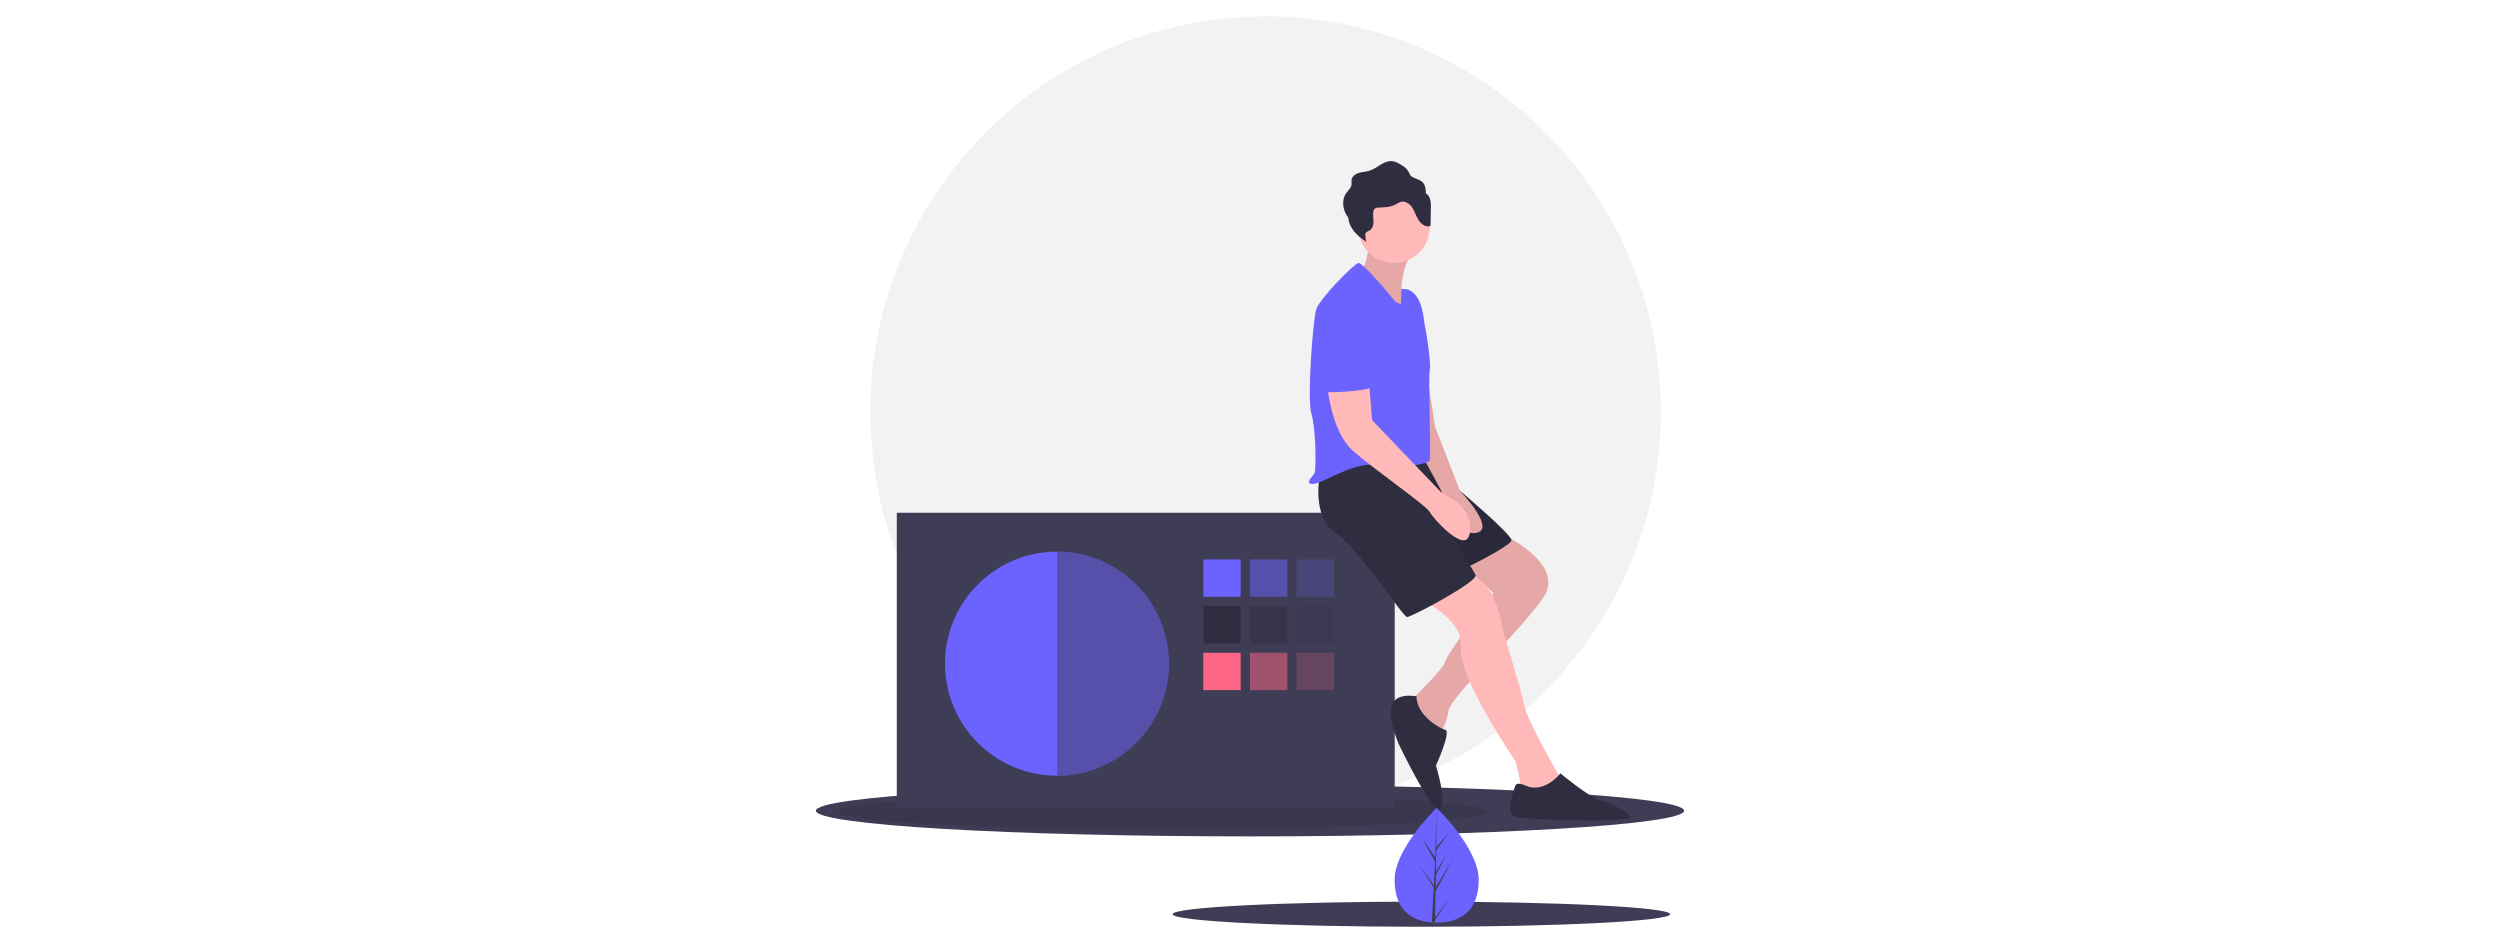
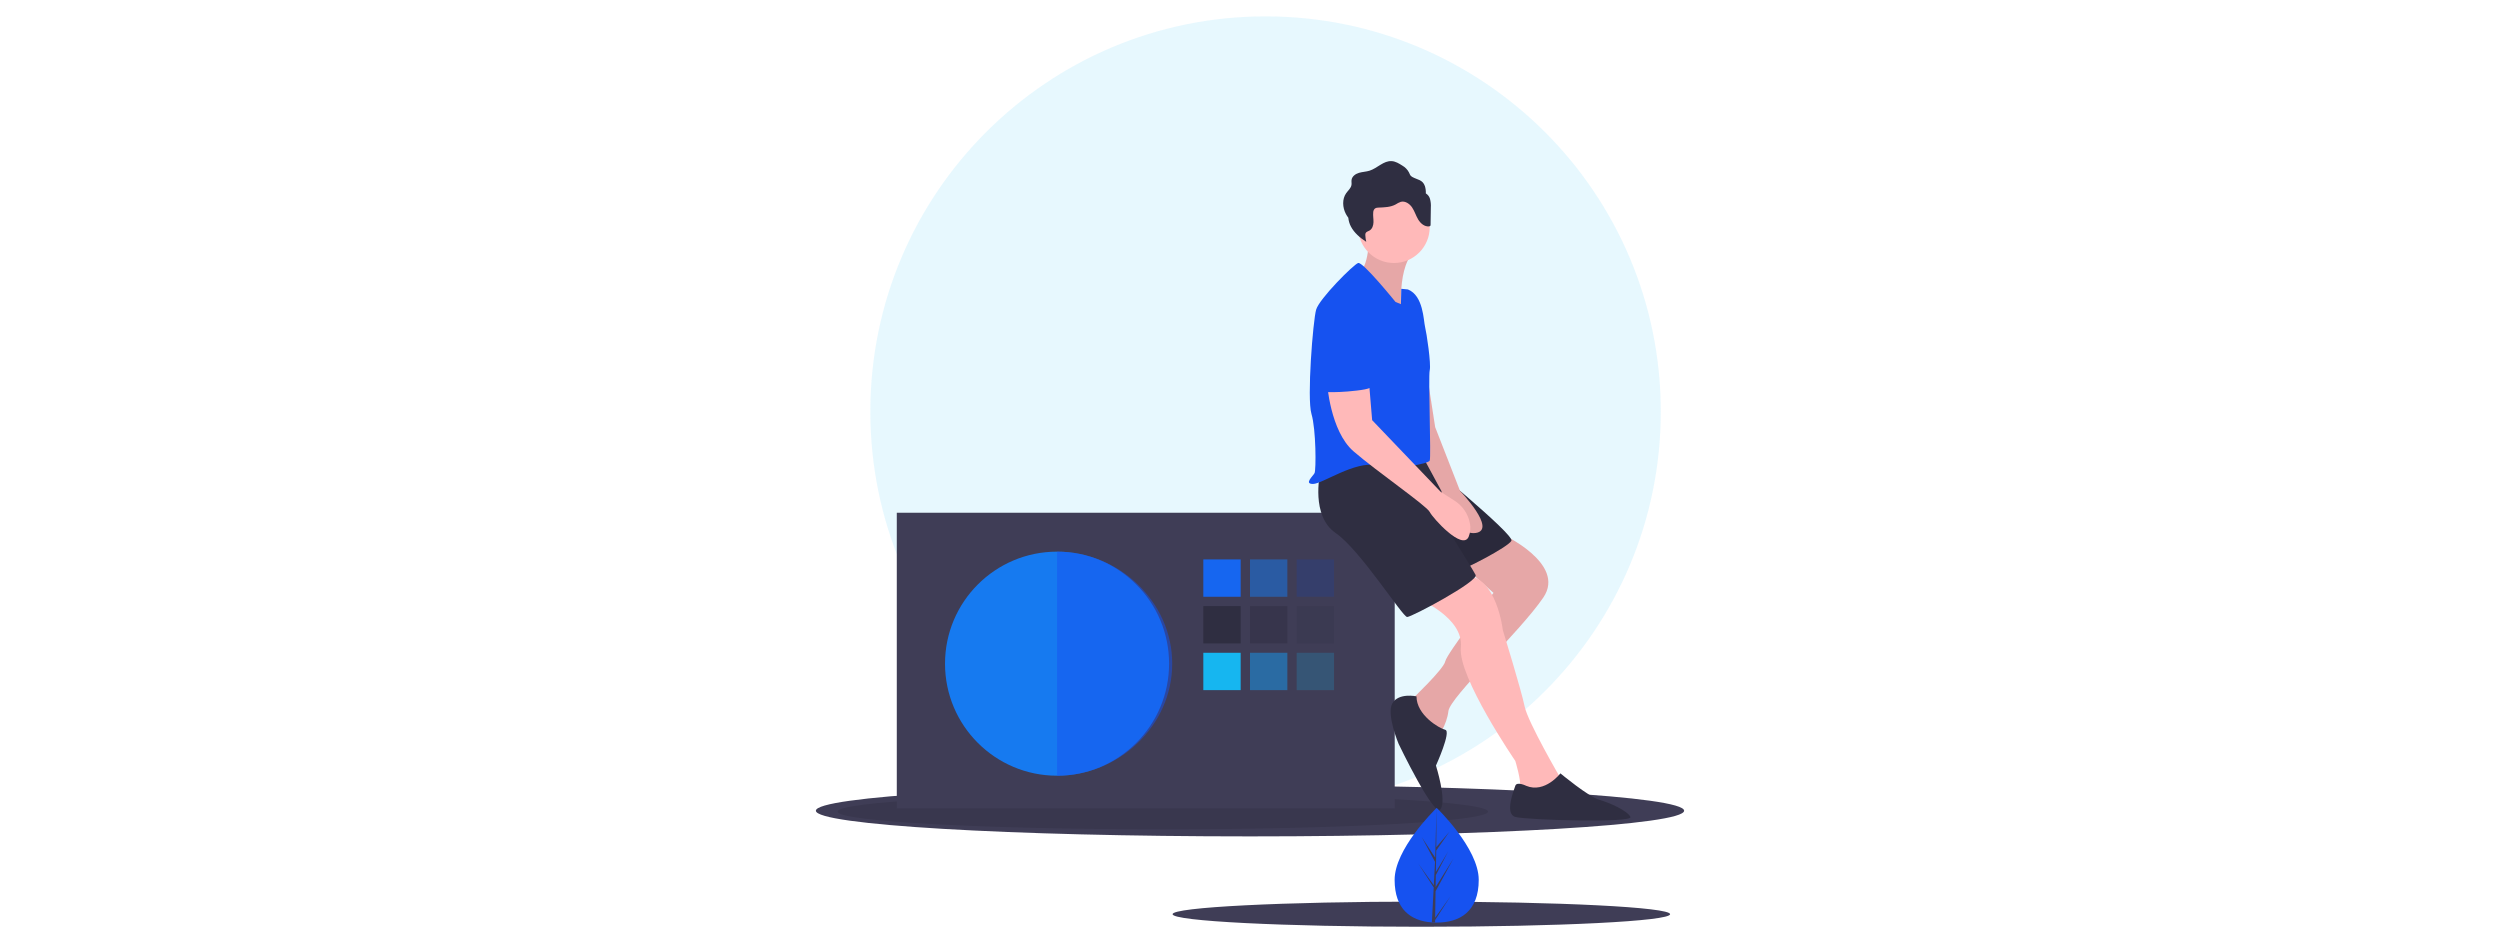
<svg xmlns="http://www.w3.org/2000/svg" xmlns:xlink="http://www.w3.org/1999/xlink" id="ea878d0f-c60d-4637-874b-f3bcf7dfa137" data-name="Layer 1" width="1200" height="452.708" viewBox="0 0 1200 452.708" version="1.1">
  <defs id="defs113">
    <linearGradient id="bb74ba87-0e24-4c9d-a373-e17481b146a7" x1="345.7" y1="823.95" x2="345.7" y2="606.19" gradientTransform="translate(636.4)" gradientUnits="userSpaceOnUse">
      <stop offset="0" stop-color="gray" stop-opacity="0.25" id="stop2" />
      <stop offset="0.54" stop-color="gray" stop-opacity="0.12" id="stop4" />
      <stop offset="1" stop-color="gray" stop-opacity="0.1" id="stop6" />
    </linearGradient>
    <linearGradient id="9ace95f1-7a40-47d7-848c-20f8f7c52f52" x1="-254.27" y1="469.69" x2="-254.27" y2="232.12" gradientTransform="rotate(-2.2,1080.659,-27397.33)" xlink:href="#bb74ba87-0e24-4c9d-a373-e17481b146a7" />
+     <linearGradient id="9ace95f1-7a40-47d7-848c-20f8f7c52f52-2" x1="-254.27" y1="469.69" x2="-254.27" y2="232.12" gradientTransform="matrix(0.7918985,-0.03042168,0.03042168,0.7918985,808.6358,-0.19812)" xlink:href="#bb74ba87-0e24-4c9d-a373-e17481b146a7" />
  </defs>
-   <g transform="matrix(0.7468813,0,0,0.7468813,-29.47601,-77.28343)" id="g192" style="stroke-width:1.339">
-     <circle style="fill:#f2f2f2;stroke-width:1.339" id="circle4" r="254" cy="367.999" cx="852.806" />
-     <ellipse style="fill:#3f3d56;stroke-width:1.339" id="ellipse14" ry="16.5" rx="279" cy="624.5" cx="842.806" />
-     <ellipse style="opacity:0.1;stroke-width:1.339" id="ellipse16" ry="11.379" rx="209" cy="625.069" cx="786.806" />
-     <ellipse style="fill:#3f3d56;stroke-width:1.339" id="ellipse22" ry="8.082" rx="159.879" cy="691" cx="952.927" />
-     <rect style="fill:#3f3d56;stroke-width:1.339" id="rect24" height="190" width="320" y="433" x="615.806" />
-     <circle style="fill:#6c63ff;stroke-width:1.339" id="circle26" r="72" cy="530" cx="718.806" />
-     <rect style="fill:#6c63ff;stroke-width:1.339" id="rect28" height="24" width="24" y="463" x="812.806" />
-     <rect style="opacity:0.5;fill:#6c63ff;stroke-width:1.339" id="rect30" height="24" width="24" y="463" x="842.806" />
-     <rect style="opacity:0.2;fill:#6c63ff;stroke-width:1.339" id="rect32" height="24" width="24" y="463" x="872.806" />
-     <rect style="fill:#2f2e41;stroke-width:1.339" id="rect34" height="24" width="24" y="493" x="812.806" />
-     <rect style="opacity:0.5;fill:#2f2e41;stroke-width:1.339" id="rect36" height="24" width="24" y="493" x="842.806" />
-     <rect style="opacity:0.2;fill:#2f2e41;stroke-width:1.339" id="rect38" height="24" width="24" y="493" x="872.806" />
-     <rect style="fill:#ff6584;stroke-width:1.339" id="rect40" height="24" width="24" y="523" x="812.806" />
-     <rect style="opacity:0.5;fill:#ff6584;stroke-width:1.339" id="rect42" height="24" width="24" y="523" x="842.806" />
-     <rect style="opacity:0.2;fill:#ff6584;stroke-width:1.339" id="rect44" height="24" width="24" y="523" x="872.806" />
-     <path style="opacity:0.5;fill:#3f3d56;stroke-width:1.339" id="path46-7" transform="translate(-39.09703,-100.4591)" d="m 757.903,558.459 v 144 c 39.765,0 74,-32.236 74,-72 0,-39.764 -34.236,-72 -74,-72 z" />
-     <path style="fill:#ffb9b9;stroke-width:1.339" id="path48-7" transform="translate(-39.09703,-100.4591)" d="m 1043.403,546.959 c 0,0 42,19 27,41 -15,22 -60,64 -61,73 -1,9 -7,17 -7,17 0,0 -20,-21 -18,-23 2,-2 22,-21 23,-26 1,-5 31,-44 31,-44 l -27,-24 z" />
-     <path style="opacity:0.1;stroke-width:1.339" id="path50-2" transform="translate(-39.09703,-100.4591)" d="m 1043.403,546.959 c 0,0 42,19 27,41 -15,22 -60,64 -61,73 -1,9 -7,17 -7,17 0,0 -20,-21 -18,-23 2,-2 22,-21 23,-26 1,-5 31,-44 31,-44 l -27,-24 z" />
-     <path style="fill:#ffb9b9;stroke-width:1.339" id="path52-0" transform="translate(-39.09703,-100.4591)" d="m 990.403,588.959 c 0,0 29,12 27,31 -2,19 35,73 35,73 0,0 4,13 3,17 -1,4 26,3 26,3 v -9 c 0,0 -21,-36 -23,-46 -2,-10 -14,-49 -14,-49 0,0 -4,-35 -24,-35 a 37.5,37.5 0 0 0 -30,15 z" />
-     <path style="fill:#2f2e41;stroke-width:1.339" id="path54-9" transform="translate(-39.09703,-100.4591)" d="m 991.903,498.459 c 0,0 60,49 58,53 -2,4 -31,19 -36,20 -5,1 -40.378,-73 -40.378,-73 z" />
-     <path style="opacity:0.1;stroke-width:1.339" id="path56-1" transform="translate(-39.09703,-100.4591)" d="m 991.903,498.459 c 0,0 60,49 58,53 -2,4 -31,19 -36,20 -5,1 -40.378,-73 -40.378,-73 z" />
-     <path style="fill:#2f2e41;stroke-width:1.339" id="path58-4" transform="translate(-39.09703,-100.4591)" d="m 926.903,508.459 c 0,0 -6,27 10,38 16,11 43,54 46,54 3,0 46,-23 44,-27 -2,-4 -24,-39 -24,-39 l -7,-37 c 0,0 -61,-2 -69,11 z" />
-     <path style="fill:#ffb9b9;stroke-width:1.339" id="path60-5" transform="translate(-39.09703,-100.4591)" d="m 991.903,420.459 9,58 16,41 c 0,0 24,25 10,27 -14,2 -22,-27 -22,-27 l -13,-24 z" />
-     <path style="opacity:0.1;stroke-width:1.339" id="path62-0" transform="translate(-39.09703,-100.4591)" d="m 991.903,420.459 9,58 16,41 c 0,0 24,25 10,27 -14,2 -22,-27 -22,-27 l -13,-24 z" />
-     <path style="fill:#ffb9b9;stroke-width:1.339" id="path64-2" transform="translate(-39.09703,-100.4591)" d="m 958.403,355.959 c 0,0 0,21 -7,23 -7,2 28,29 28,29 0,0 -4,-35 10,-44 z" />
-     <path style="opacity:0.1;stroke-width:1.339" id="path66-9" transform="translate(-39.09703,-100.4591)" d="m 958.403,355.959 c 0,0 0,21 -7,23 -7,2 28,29 28,29 0,0 -4,-35 10,-44 z" />
-     <circle style="fill:#ffb9b9;stroke-width:1.339" id="circle68" r="23" cy="249.5" cx="935.306" />
-     <path style="fill:#6c63ff;stroke-width:1.339" id="path70" transform="translate(-39.09703,-100.4591)" d="m 975.403,397.959 c 0,0 -21,-26 -24,-25 -3,1 -25,23 -27,30 -2,7 -6,57 -3,67 3,10 3,36 2,38 -1,2 -7,7 -1,7 6,0 27,-15 41,-12 14,3 33,-1 34,-3 1,-2 -1,-54 0,-58 1,-4 -2,-24 -3,-28 -1,-4 -1,-20 -11,-24 l -4.264,-0.421 -0.239,9.892 z" />
-     <path style="fill:#ffb9b9;stroke-width:1.339" id="path72-5" transform="translate(-39.09703,-100.4591)" d="m 931.403,449.959 c 0,0 2,31 17,44 15,13 47,35 49,39 2,4 21,25 25,16 a 14.962,14.962 0 0 0 0.802,-8.867 22.053,22.053 0 0 0 -9.903,-14.413 l -8.899,-5.72 -44,-46 -2,-24 z" />
-     <path style="fill:#2f2e41;stroke-width:1.339" id="path74" transform="translate(-39.09703,-100.4591)" d="m 988.903,651.459 c 0,0 -11.5,-2.5 -15.5,4.5 -4,7 4,26 4,26 0,0 23,48 27,42 4,-6 -3,-28 -3,-28 0,0 10,-22 6,-23 -4,-1 -18.5,-9.5 -18.5,-21.5 z" />
-     <path style="fill:#2f2e41;stroke-width:1.339" id="path76-0" transform="translate(-39.09703,-100.4591)" d="m 1059.403,708.959 c 0,0 -6,-3 -7,0 -1,3 -7,18 0,20 7,2 76,4 74,0 -2,-4 -13,-9 -20,-11 -7,-2 -25,-17 -25,-17 0,0 -10,13 -22,8 z" />
-     <path style="fill:#2f2e41;stroke-width:1.339" id="path78" transform="translate(-39.09703,-100.4591)" d="m 997.572,331.705 a 6.159,6.159 0 0 0 -2.671,-3.487 14.136,14.136 0 0 0 -0.564,-4.602 c -1.47,-4.344 -4.951,-4.095 -8.235,-6.016 -1.425,-0.833 -1.337,-1.57 -2.079,-2.939 a 10.907,10.907 0 0 0 -4.203,-4.288 c -2.107,-1.343 -4.332,-2.725 -6.825,-2.895 -5.239,-0.357 -9.256,4.571 -14.263,6.152 -2.207,0.697 -4.579,0.726 -6.797,1.385 -2.219,0.659 -4.432,2.232 -4.763,4.523 -0.153,1.058 0.117,2.143 -0.038,3.2 -0.308,2.101 -2.151,3.573 -3.386,5.302 -2.729,3.822 -2.417,9.222 -0.235,13.38 a 18.81,18.81 0 0 0 1.574,2.463 15.15,15.15 0 0 0 1.662,5.626 c 2.183,4.159 5.938,7.266 9.861,9.848 a 23.277,23.277 0 0 1 -0.582,-4.199 2.897,2.897 0 0 1 0.179,-1.391 c 0.437,-0.913 1.591,-1.156 2.472,-1.656 1.823,-1.036 2.538,-3.329 2.591,-5.425 0.053,-2.096 -0.392,-4.196 -0.172,-6.282 a 3.432,3.432 0 0 1 1.175,-2.525 4.059,4.059 0 0 1 2.215,-0.528 c 3.736,-0.152 7.639,-0.221 10.934,-1.988 a 16.203,16.203 0 0 1 3.403,-1.722 c 2.8,-0.73 5.662,1.232 7.276,3.635 1.614,2.402 2.418,5.261 3.907,7.742 1.489,2.481 4.061,4.694 6.94,4.4 a 1.152,1.152 0 0 0 0.86,-0.382 1.289,1.289 0 0 0 0.158,-0.732 l 0.161,-11.005 a 16.634,16.634 0 0 0 -0.555,-5.593 z" />
-     <path style="fill:#6c63ff;stroke-width:1.339" id="path80" transform="translate(-39.09703,-100.4591)" d="m 940.403,398.959 c 0,0 22,10 21,31 -1,21 6,23 -11,25 -17,2 -21,0 -22,2 -1,2 -7,-46 -3,-51 4,-5 15,-7 15,-7 z" />
-     <path style="fill:#6c63ff;stroke-width:1.339" id="path142-8" transform="translate(-39.09703,-100.4591)" d="m 1028.903,769.392 c 0,20.356 -12.1,27.464 -27.028,27.464 -0.346,0 -0.692,-0.005 -1.035,-0.013 -0.692,-0.015 -1.378,-0.047 -2.055,-0.095 -13.473,-0.953 -23.939,-8.426 -23.939,-27.357 0,-19.588 25.031,-44.307 26.916,-46.141 v -0.002 c 0.072,-0.072 0.11,-0.107 0.11,-0.107 0,0 27.028,25.896 27.028,46.25 z" />
-     <path style="fill:#3f3d56;stroke-width:1.339" id="path144-8" transform="translate(-39.09703,-100.4591)" d="m 1000.89,793.741 9.886,-13.811 -9.911,15.329 -0.025,1.585 c -0.692,-0.015 -1.378,-0.047 -2.055,-0.095 l 1.065,-20.364 -0.007,-0.159 0.017,-0.027 0.102,-1.925 -9.936,-15.366 9.965,13.923 0.025,0.408 0.803,-15.386 -8.506,-15.879 8.611,13.18 0.838,-31.902 v -0.109 0.107 l -0.139,25.155 8.468,-9.973 -8.503,12.14 -0.224,13.777 7.908,-13.222 -7.941,15.249 -0.124,7.659 11.476,-18.404 -11.52,21.075 z" />
-   </g>
+   <circle cx="607.469" cy="197.568" r="189.708" id="circle4" style="fill:#14b8f5;stroke-width:1;fill-opacity:0.098" />
+   <ellipse cx="600" cy="389.144" rx="208.38" ry="12.324" id="ellipse14" style="fill:#3f3d56;stroke-width:1" />
+   <ellipse cx="558.175" cy="389.569" rx="156.098" ry="8.499" id="ellipse16" style="opacity:0.1;stroke-width:1" />
+   <ellipse cx="682.247" cy="438.812" rx="119.411" ry="6.036" id="ellipse22" style="fill:#3f3d56;stroke-width:1" />
+   <rect x="430.458" y="246.116" width="239.002" height="141.907" id="rect24" style="fill:#3f3d56;stroke-width:1" />
+   <circle cx="507.387" cy="318.564" r="53.775" id="circle26" style="fill:#167af0;stroke-width:1;fill-opacity:1" />
+   <rect x="577.594" y="268.523" width="17.925" height="17.925" id="rect28" style="fill:#1666f0;stroke-width:1;fill-opacity:1" />
+   <rect x="600" y="268.523" width="17.925" height="17.925" id="rect30" style="opacity:0.5;fill:#167af0;stroke-width:1;fill-opacity:1" />
+   <rect x="622.406" y="268.523" width="17.925" height="17.925" id="rect32" style="opacity:0.2;fill:#1140bc;stroke-width:1;fill-opacity:1" />
+   <rect x="577.594" y="290.929" width="17.925" height="17.925" id="rect34" style="fill:#2f2e41;stroke-width:1" />
+   <rect x="600" y="290.929" width="17.925" height="17.925" id="rect36" style="opacity:0.5;fill:#2f2e41;stroke-width:1" />
+   <rect x="622.406" y="290.929" width="17.925" height="17.925" id="rect38" style="opacity:0.2;fill:#2f2e41;stroke-width:1" />
+   <rect x="577.594" y="313.335" width="17.925" height="17.925" id="rect40" style="fill:#16b6f0;stroke-width:1;fill-opacity:1" />
+   <rect x="600" y="313.335" width="17.925" height="17.925" id="rect42" style="opacity:0.5;fill:#169af0;stroke-width:1;fill-opacity:1" />
+   <rect x="622.406" y="313.335" width="17.925" height="17.925" id="rect44" style="opacity:0.2;fill:#16b6f0;stroke-width:1;fill-opacity:1" />
+   <path d="m 507.387,264.788 v 107.551 c 29.699,0 55.269,-24.076 55.269,-53.775 0,-29.699 -25.57,-53.775 -55.269,-53.775 z" id="path46-7" style="opacity:0.5;fill:#1652f0;stroke-width:1;fill-opacity:1" />
+   <path d="m 720.621,256.199 c 0,0 31.369,14.191 20.166,30.622 -11.203,16.431 -44.813,47.8 -45.56,54.522 -0.747,6.722 -5.228,12.697 -5.228,12.697 0,0 -14.938,-15.685 -13.444,-17.178 1.494,-1.494 16.431,-15.685 17.178,-19.419 0.747,-3.734 23.153,-32.863 23.153,-32.863 l -20.166,-17.925 z" id="path48-7" style="fill:#ffb9b9;stroke-width:1" />
+   <path d="m 720.621,256.199 c 0,0 31.369,14.191 20.166,30.622 -11.203,16.431 -44.813,47.8 -45.56,54.522 -0.747,6.722 -5.228,12.697 -5.228,12.697 0,0 -14.938,-15.685 -13.444,-17.178 1.494,-1.494 16.431,-15.685 17.178,-19.419 0.747,-3.734 23.153,-32.863 23.153,-32.863 l -20.166,-17.925 z" id="path50-2" style="opacity:0.1;stroke-width:1" />
+   <path d="m 681.037,287.568 c 0,0 21.66,8.963 20.166,23.153 -1.494,14.191 26.141,54.522 26.141,54.522 0,0 2.988,9.709 2.241,12.697 -0.747,2.988 19.419,2.241 19.419,2.241 v -6.722 c 0,0 -15.685,-26.888 -17.178,-34.357 -1.494,-7.469 -10.456,-36.597 -10.456,-36.597 0,0 -2.988,-26.141 -17.925,-26.141 a 28.008,28.008 0 0 0 -22.406,11.203 z" id="path52-0" style="fill:#ffb9b9;stroke-width:1" />
+   <path d="m 682.157,219.975 c 0,0 44.813,36.597 43.319,39.585 -1.494,2.988 -23.153,14.191 -26.888,14.938 -3.734,0.747 -30.158,-54.522 -30.158,-54.522 z" id="path54-9" style="fill:#2f2e41;stroke-width:1" />
+   <path d="m 682.157,219.975 c 0,0 44.813,36.597 43.319,39.585 -1.494,2.988 -23.153,14.191 -26.888,14.938 -3.734,0.747 -30.158,-54.522 -30.158,-54.522 z" id="path56-1" style="opacity:0.1;stroke-width:1" />
+   <path d="m 633.61,227.444 c 0,0 -4.481,20.166 7.469,28.381 11.95,8.216 32.116,40.332 34.357,40.332 2.241,0 34.357,-17.178 32.863,-20.166 -1.494,-2.988 -17.925,-29.128 -17.925,-29.128 l -5.228,-27.635 c 0,0 -45.56,-1.494 -51.535,8.216 z" id="path58-4" style="fill:#2f2e41;stroke-width:1" />
+   <path d="m 682.157,161.719 6.722,43.319 11.95,30.622 c 0,0 17.925,18.672 7.469,20.166 -10.456,1.494 -16.431,-20.166 -16.431,-20.166 l -9.709,-17.925 z" id="path60-5" style="fill:#ffb9b9;stroke-width:1" />
+   <path d="m 682.157,161.719 6.722,43.319 11.95,30.622 c 0,0 17.925,18.672 7.469,20.166 -10.456,1.494 -16.431,-20.166 -16.431,-20.166 l -9.709,-17.925 z" id="path62-0" style="opacity:0.1;stroke-width:1" />
+   <path d="m 657.136,113.545 c 0,0 0,15.685 -5.228,17.178 -5.228,1.494 20.913,21.66 20.913,21.66 0,0 -2.988,-26.141 7.469,-32.863 z" id="path64-2" style="fill:#ffb9b9;stroke-width:1" />
+   <path d="m 657.136,113.545 c 0,0 0,15.685 -5.228,17.178 -5.228,1.494 20.913,21.66 20.913,21.66 0,0 -2.988,-26.141 7.469,-32.863 z" id="path66-9" style="opacity:0.1;stroke-width:1" />
+   <circle cx="669.087" cy="109.063" r="17.178" id="circle68" style="fill:#ffb9b9;stroke-width:1" />
+   <path d="m 669.833,144.914 c 0,0 -15.685,-19.419 -17.925,-18.672 -2.241,0.747 -18.672,17.178 -20.166,22.406 -1.494,5.228 -4.481,42.572 -2.241,50.041 2.241,7.469 2.241,26.888 1.494,28.381 -0.747,1.494 -5.228,5.228 -0.747,5.228 4.481,0 20.166,-11.203 30.622,-8.963 10.456,2.241 24.647,-0.747 25.394,-2.241 0.747,-1.494 -0.747,-40.332 0,-43.319 0.747,-2.988 -1.494,-17.925 -2.241,-20.913 -0.747,-2.988 -0.747,-14.938 -8.216,-17.925 l -3.185,-0.315 -0.178,7.388 z" id="path70" style="fill:#1652f0;stroke-width:1;fill-opacity:1" />
+   <path d="m 636.971,183.752 c 0,0 1.494,23.153 12.697,32.863 11.203,9.709 35.103,26.141 36.597,29.128 1.494,2.988 15.685,18.672 18.672,11.95 a 11.175,11.175 0 0 0 0.599,-6.622 16.471,16.471 0 0 0 -7.397,-10.765 l -6.646,-4.273 -32.863,-34.357 -1.494,-17.925 z" id="path72-5" style="fill:#ffb9b9;stroke-width:1" />
+   <path d="m 679.916,334.248 c 0,0 -8.589,-1.867 -11.577,3.361 -2.988,5.228 2.988,19.419 2.988,19.419 0,0 17.178,35.85 20.166,31.369 2.988,-4.481 -2.241,-20.913 -2.241,-20.913 0,0 7.469,-16.431 4.481,-17.178 -2.988,-0.747 -13.817,-7.095 -13.817,-16.058 z" id="path74" style="fill:#2f2e41;stroke-width:1" />
+   <path d="m 732.571,377.194 c 0,0 -4.481,-2.241 -5.228,0 -0.747,2.241 -5.228,13.444 0,14.938 5.228,1.494 56.763,2.988 55.269,0 -1.494,-2.988 -9.709,-6.722 -14.938,-8.216 -5.228,-1.494 -18.672,-12.697 -18.672,-12.697 0,0 -7.469,9.709 -16.431,5.975 z" id="path76-0" style="fill:#2f2e41;stroke-width:1" />
+   <path d="m 686.391,95.43 a 4.6,4.6 0 0 0 -1.995,-2.604 10.558,10.558 0 0 0 -0.421,-3.437 c -1.098,-3.245 -3.698,-3.059 -6.151,-4.493 -1.064,-0.622 -0.999,-1.173 -1.553,-2.195 a 8.146,8.146 0 0 0 -3.139,-3.203 c -1.574,-1.003 -3.235,-2.036 -5.097,-2.162 -3.913,-0.267 -6.913,3.414 -10.653,4.595 -1.648,0.521 -3.42,0.542 -5.077,1.034 -1.657,0.492 -3.31,1.667 -3.557,3.378 -0.114,0.79 0.087,1.6 -0.029,2.39 -0.23,1.569 -1.607,2.669 -2.529,3.96 -2.038,2.855 -1.805,6.888 -0.175,9.994 a 14.049,14.049 0 0 0 1.175,1.839 11.315,11.315 0 0 0 1.241,4.202 c 1.63,3.106 4.435,5.427 7.365,7.355 a 17.385,17.385 0 0 1 -0.435,-3.136 2.164,2.164 0 0 1 0.133,-1.039 c 0.326,-0.682 1.189,-0.864 1.846,-1.237 1.362,-0.774 1.896,-2.486 1.935,-4.052 0.039,-1.566 -0.292,-3.134 -0.128,-4.692 a 2.564,2.564 0 0 1 0.878,-1.886 3.031,3.031 0 0 1 1.655,-0.394 c 2.79,-0.114 5.705,-0.165 8.166,-1.484 a 12.102,12.102 0 0 1 2.542,-1.286 c 2.091,-0.545 4.229,0.92 5.434,2.715 1.205,1.794 1.806,3.929 2.918,5.782 1.112,1.853 3.033,3.506 5.183,3.287 a 0.86,0.86 0 0 0 0.642,-0.286 0.963,0.963 0 0 0 0.118,-0.547 l 0.12,-8.219 a 12.423,12.423 0 0 0 -0.414,-4.177 z" id="path78" style="fill:#2f2e41;stroke-width:1" />
+   <path d="m 643.693,145.661 c 0,0 16.431,7.469 15.684,23.153 -0.747,15.684 4.481,17.178 -8.216,18.672 -12.697,1.494 -15.685,0 -16.431,1.494 -0.747,1.494 -5.228,-34.357 -2.241,-38.091 2.988,-3.734 11.203,-5.228 11.203,-5.228 z" id="path80" style="fill:#1652f0;stroke-width:1;fill-opacity:1" />
+   <path d="m 709.792,422.33 c 0,15.204 -9.037,20.512 -20.187,20.512 -0.258,0 -0.517,-0.004 -0.773,-0.009 -0.516,-0.011 -1.029,-0.035 -1.535,-0.071 -10.063,-0.712 -17.879,-6.293 -17.879,-20.432 0,-14.63 18.695,-33.092 20.103,-34.462 v -0.002 c 0.054,-0.054 0.082,-0.08 0.082,-0.08 0,0 20.187,19.342 20.187,34.543 z" id="path142-8" style="fill:#1652f0;stroke-width:1;fill-opacity:1" />
+   <path d="m 688.869,440.516 7.384,-10.315 -7.402,11.449 -0.019,1.184 c -0.517,-0.011 -1.029,-0.035 -1.535,-0.071 l 0.795,-15.209 -0.005,-0.119 0.013,-0.021 0.076,-1.438 -7.421,-11.477 7.443,10.399 0.019,0.305 0.6,-11.492 -6.353,-11.859 6.431,9.844 0.626,-23.827 v -0.082 0.08 l -0.104,18.788 6.325,-7.449 -6.351,9.067 -0.167,10.289 5.906,-9.875 -5.931,11.389 -0.093,5.721 8.571,-13.745 -8.604,15.741 z" id="path144-8" style="fill:#3f3d56;stroke-width:1" />
</svg>
